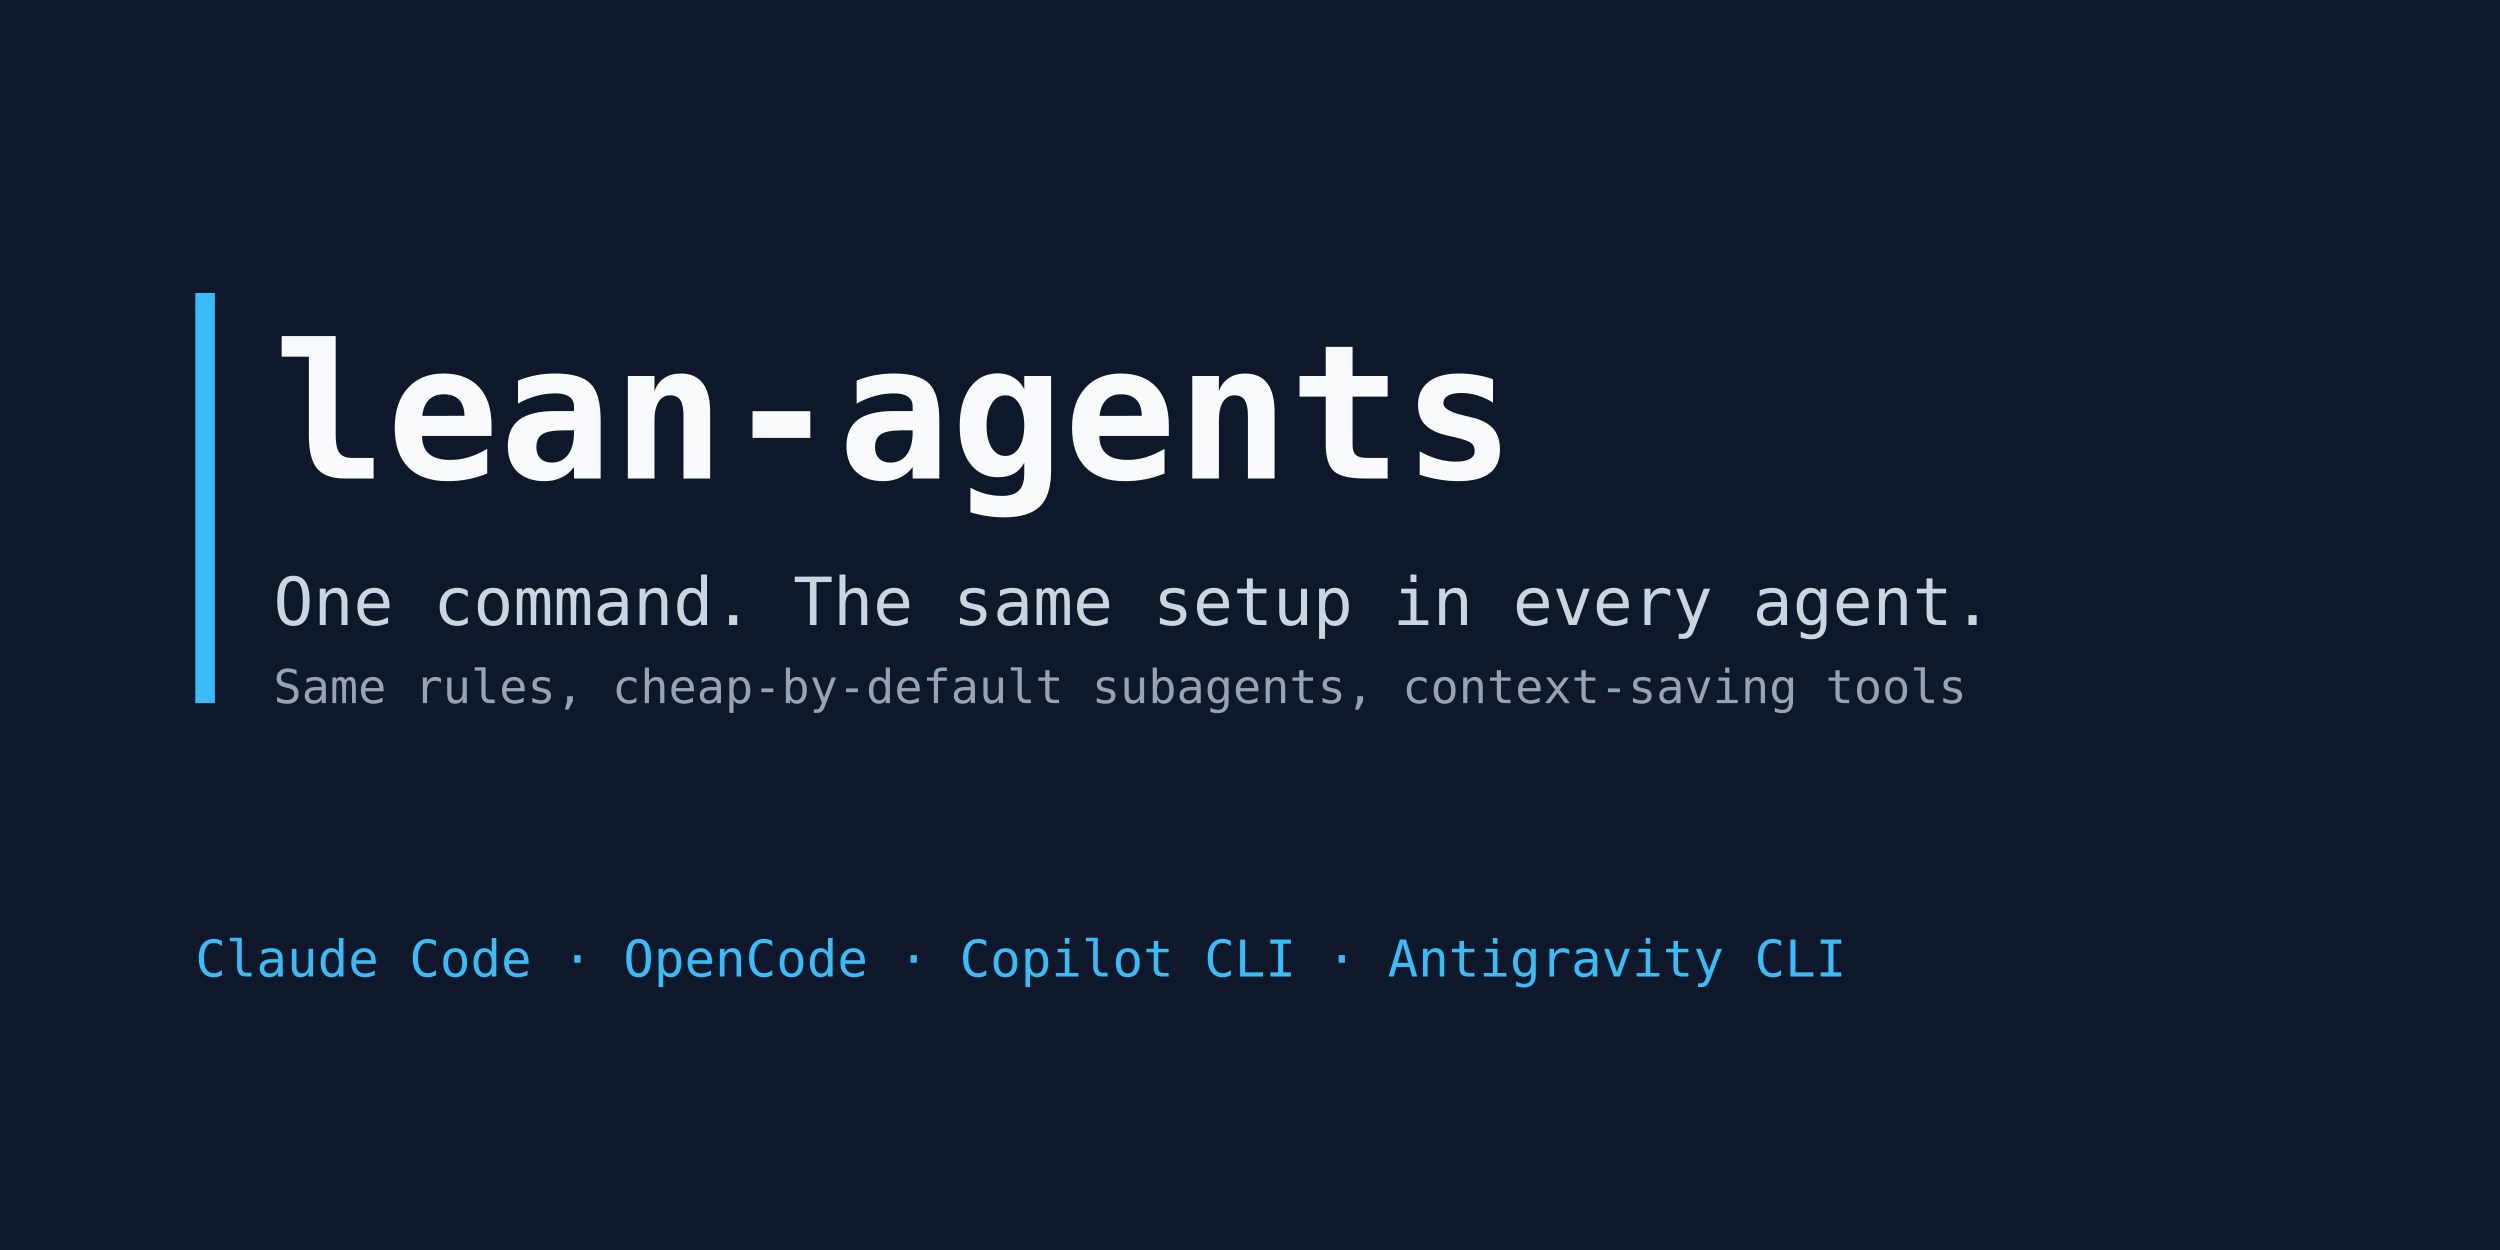
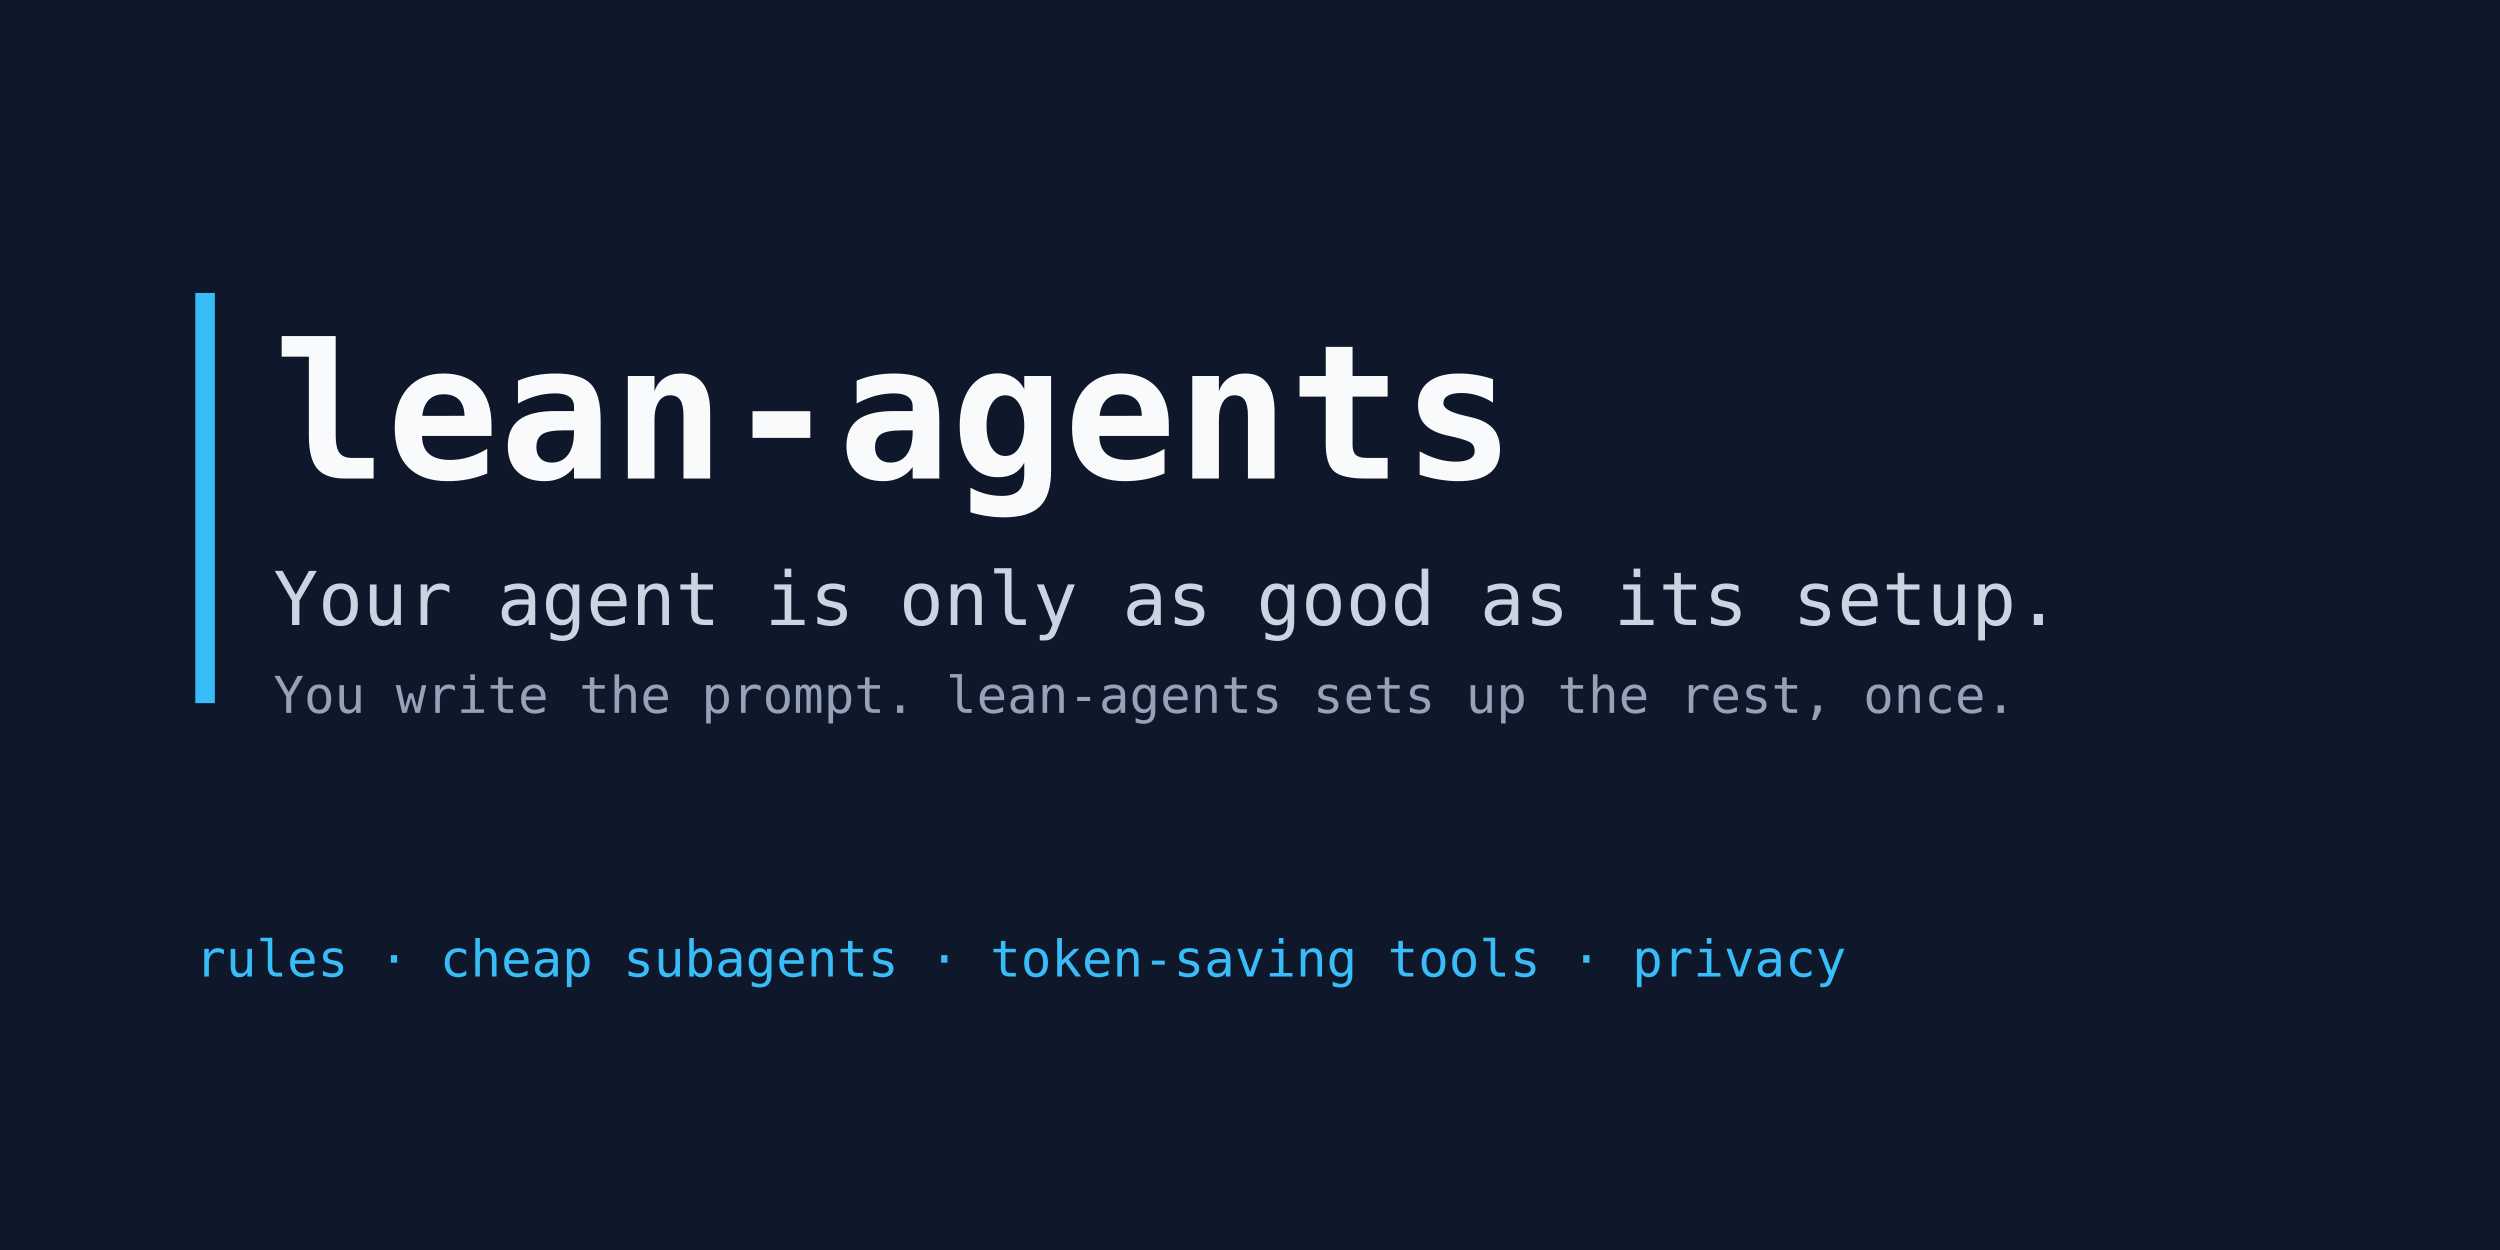
- <svg xmlns="http://www.w3.org/2000/svg" viewBox="0 0 1280 640" width="1280" height="640" role="img" aria-label="lean-agents: one setup for Claude Code, OpenCode, Copilot CLI and Antigravity CLI">
+ <svg xmlns="http://www.w3.org/2000/svg" viewBox="0 0 1280 640" width="1280" height="640" role="img" aria-label="lean-agents: your agent is only as good as its setup">
  <rect width="1280" height="640" fill="#0f172a" />
  <rect x="100" y="150" width="10" height="210" fill="#38bdf8" />
  <g font-family="ui-monospace, SFMono-Regular, Menlo, Consolas, 'DejaVu Sans Mono', monospace" fill="#f8fafc">
    <text x="140" y="245" font-size="96" font-weight="700">lean-agents</text>
-     <text x="140" y="320" font-size="34" fill="#cbd5e1">One command. The same setup in every agent.</text>
-     <text x="140" y="360" font-size="24" fill="#94a3b8">Same rules, cheap-by-default subagents, context-saving tools</text>
-     <text x="100" y="500" font-size="26" fill="#38bdf8">Claude Code · OpenCode · Copilot CLI · Antigravity CLI</text>
+     <text x="140" y="320" font-size="38" fill="#cbd5e1">Your agent is only as good as its setup.</text>
+     <text x="140" y="365" font-size="26" fill="#94a3b8">You write the prompt. lean-agents sets up the rest, once.</text>
+     <text x="100" y="500" font-size="26" fill="#38bdf8">rules · cheap subagents · token-saving tools · privacy</text>
  </g>
</svg>
